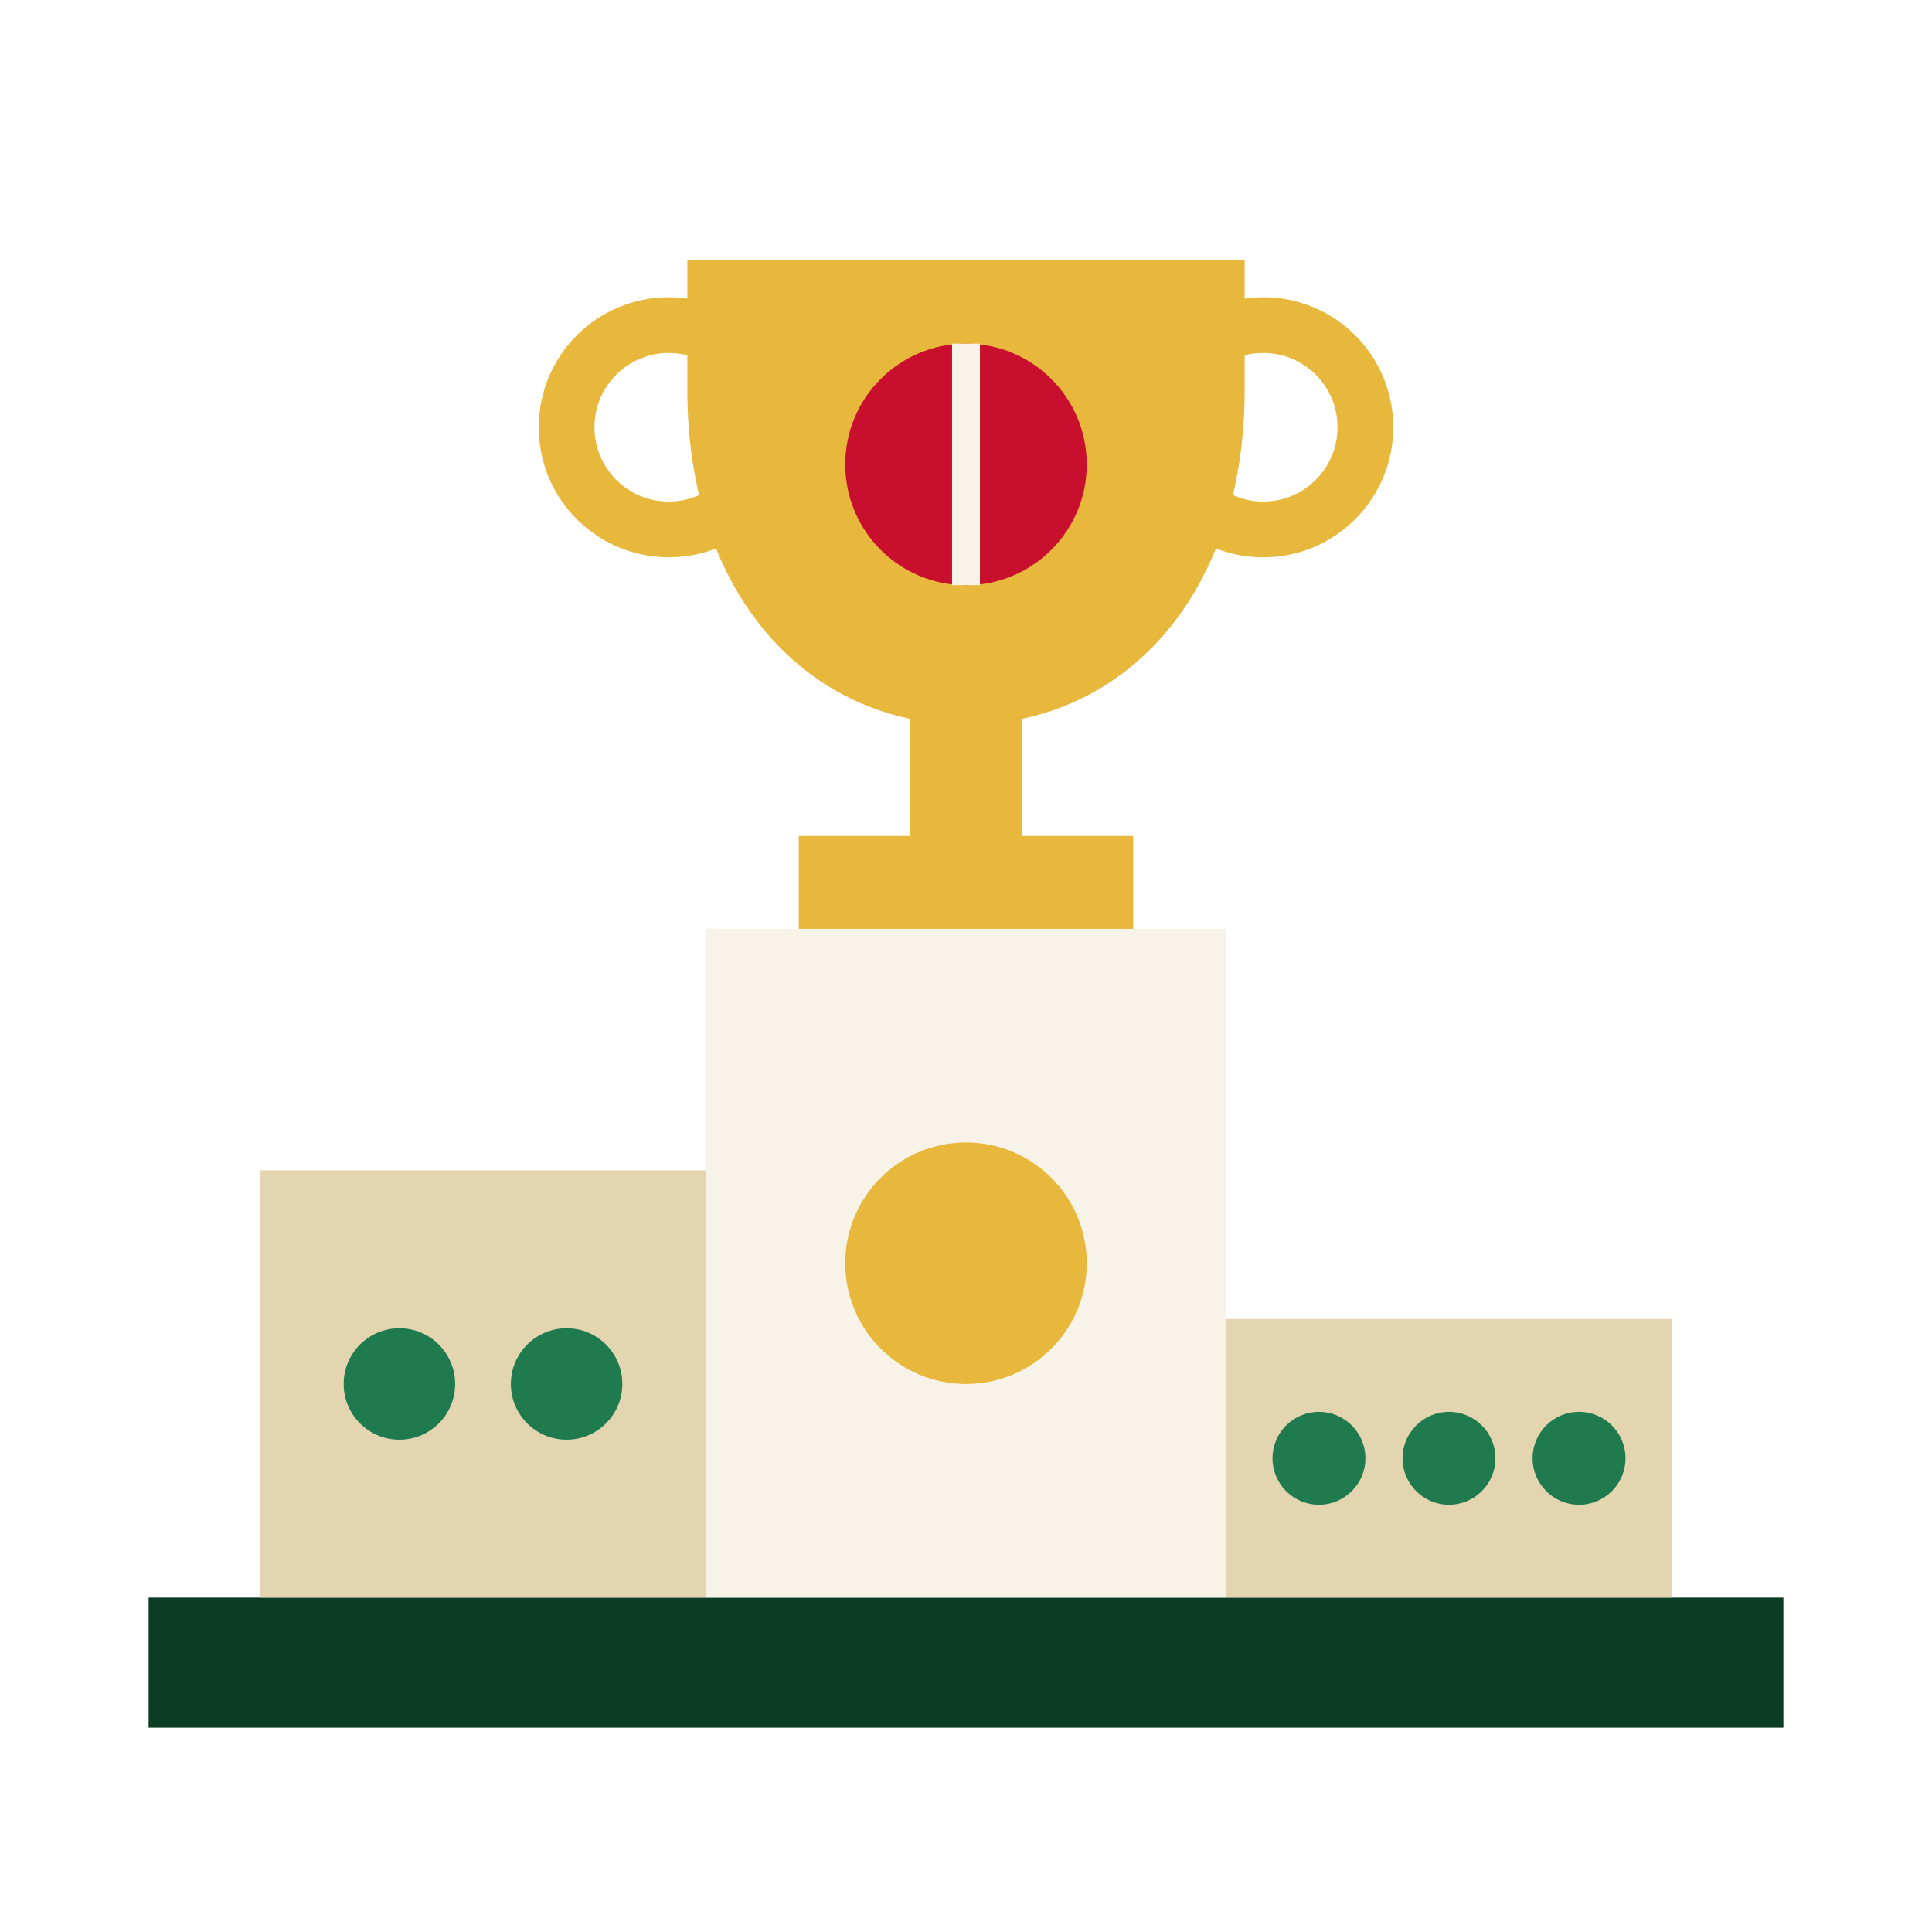
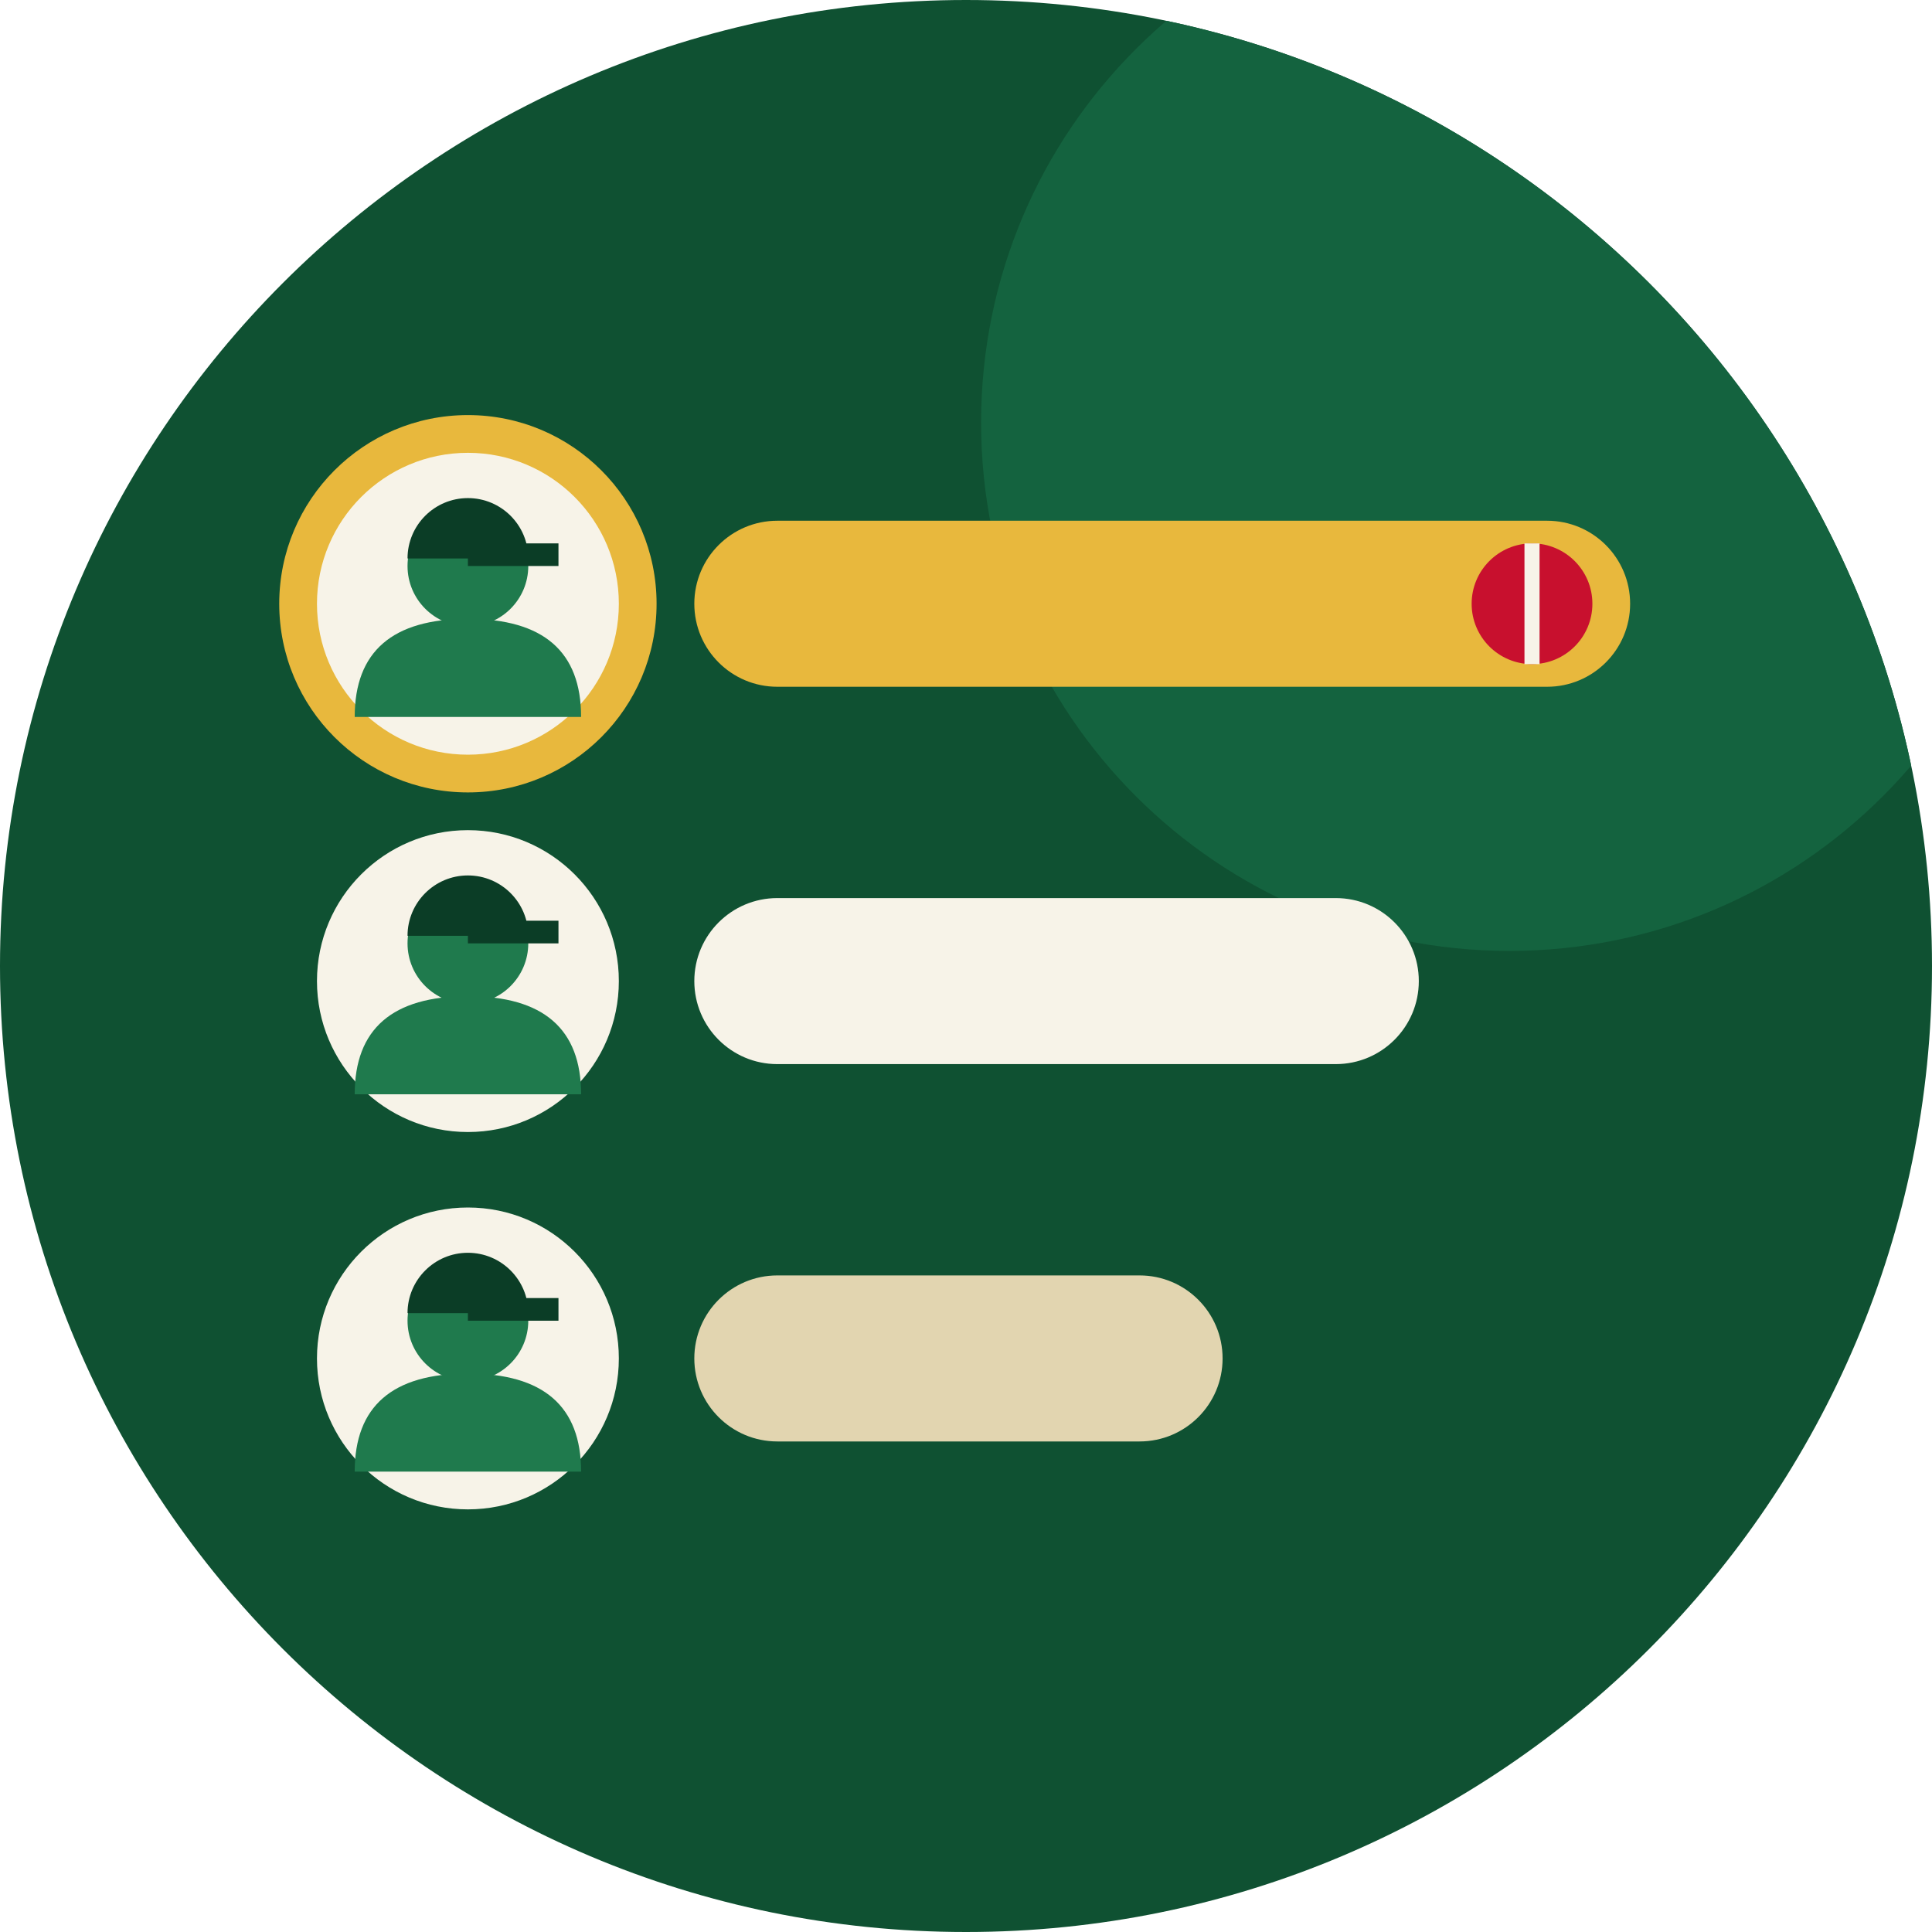
- <svg xmlns="http://www.w3.org/2000/svg" viewBox="24 24 208 208">
+ <svg xmlns="http://www.w3.org/2000/svg" viewBox="0 0 256 256">
  <defs>
    <clipPath id="c">
      <circle cx="128" cy="128" r="128" />
    </clipPath>
+     <g id="h">
+       <path fill="#1F7A4D" d="M47 15q0-13 15-13t15 13z" />
+       <circle cx="62" cy="-5" r="8" fill="#1F7A4D" />
+       <path fill="#0B3D26" d="M54-6a8 8 0 0 1 16 0zM62-8h12v3H62z" />
+     </g>
  </defs>
  <g clip-path="url(#c)">
-     <path fill="#0B3D26" d="M40 196h176v14H40z" />
-     <path fill="#E2D5B0" d="M52 150h48v46H52zM156 166h48v30h-48z" />
-     <path fill="#F7F3E8" d="M100 124h56v72h-56z" />
-     <circle cx="128" cy="160" r="13" fill="#E8B83D" />
-     <g fill="#1F7A4D">
-       <circle cx="67" cy="173" r="6" />
-       <circle cx="85" cy="173" r="6" />
-       <circle cx="166" cy="181" r="5" />
-       <circle cx="180" cy="181" r="5" />
-       <circle cx="194" cy="181" r="5" />
+     <rect width="256" height="256" fill="#0F5132" />
+     <circle cx="200" cy="56" r="70" fill="#14633F" />
+     <circle cx="62" cy="80" r="25" fill="#E8B83D" />
+     <g fill="#F7F3E8">
+       <circle cx="62" cy="80" r="20" />
+       <circle cx="62" cy="130" r="20" />
+       <circle cx="62" cy="180" r="20" />
+       <rect x="92" y="119" width="96" height="22" rx="11" />
    </g>
-     <g fill="#E8B83D">
-       <path fill-rule="evenodd" d="M96 56a14 14 0 1 0 0 28a14 14 0 1 0 0-28zm0 6a8 8 0 1 1 0 16a8 8 0 1 1 0-16zM160 56a14 14 0 1 0 0 28a14 14 0 1 0 0-28zm0 6a8 8 0 1 1 0 16a8 8 0 1 1 0-16z" />
-       <path d="M98 52h60v14c0 22-13 36-30 36s-30-14-30-36z" />
-       <path d="M122 100h12v14h-12zM110 114h36v10h-36z" />
-     </g>
-     <circle cx="128" cy="74" r="13" fill="#C8102E" />
-     <path fill="#F7F3E8" d="M126.5 61h3v26h-3z" />
+     <use href="#h" y="80" />
+     <use href="#h" y="130" />
+     <use href="#h" y="180" />
+     <rect x="92" y="69" width="124" height="22" rx="11" fill="#E8B83D" />
+     <rect x="92" y="169" width="70" height="22" rx="11" fill="#E2D5B0" />
+     <circle cx="203" cy="80" r="8" fill="#C8102E" />
+     <path fill="#F7F3E8" d="M202 72h2v16h-2z" />
  </g>
</svg>
